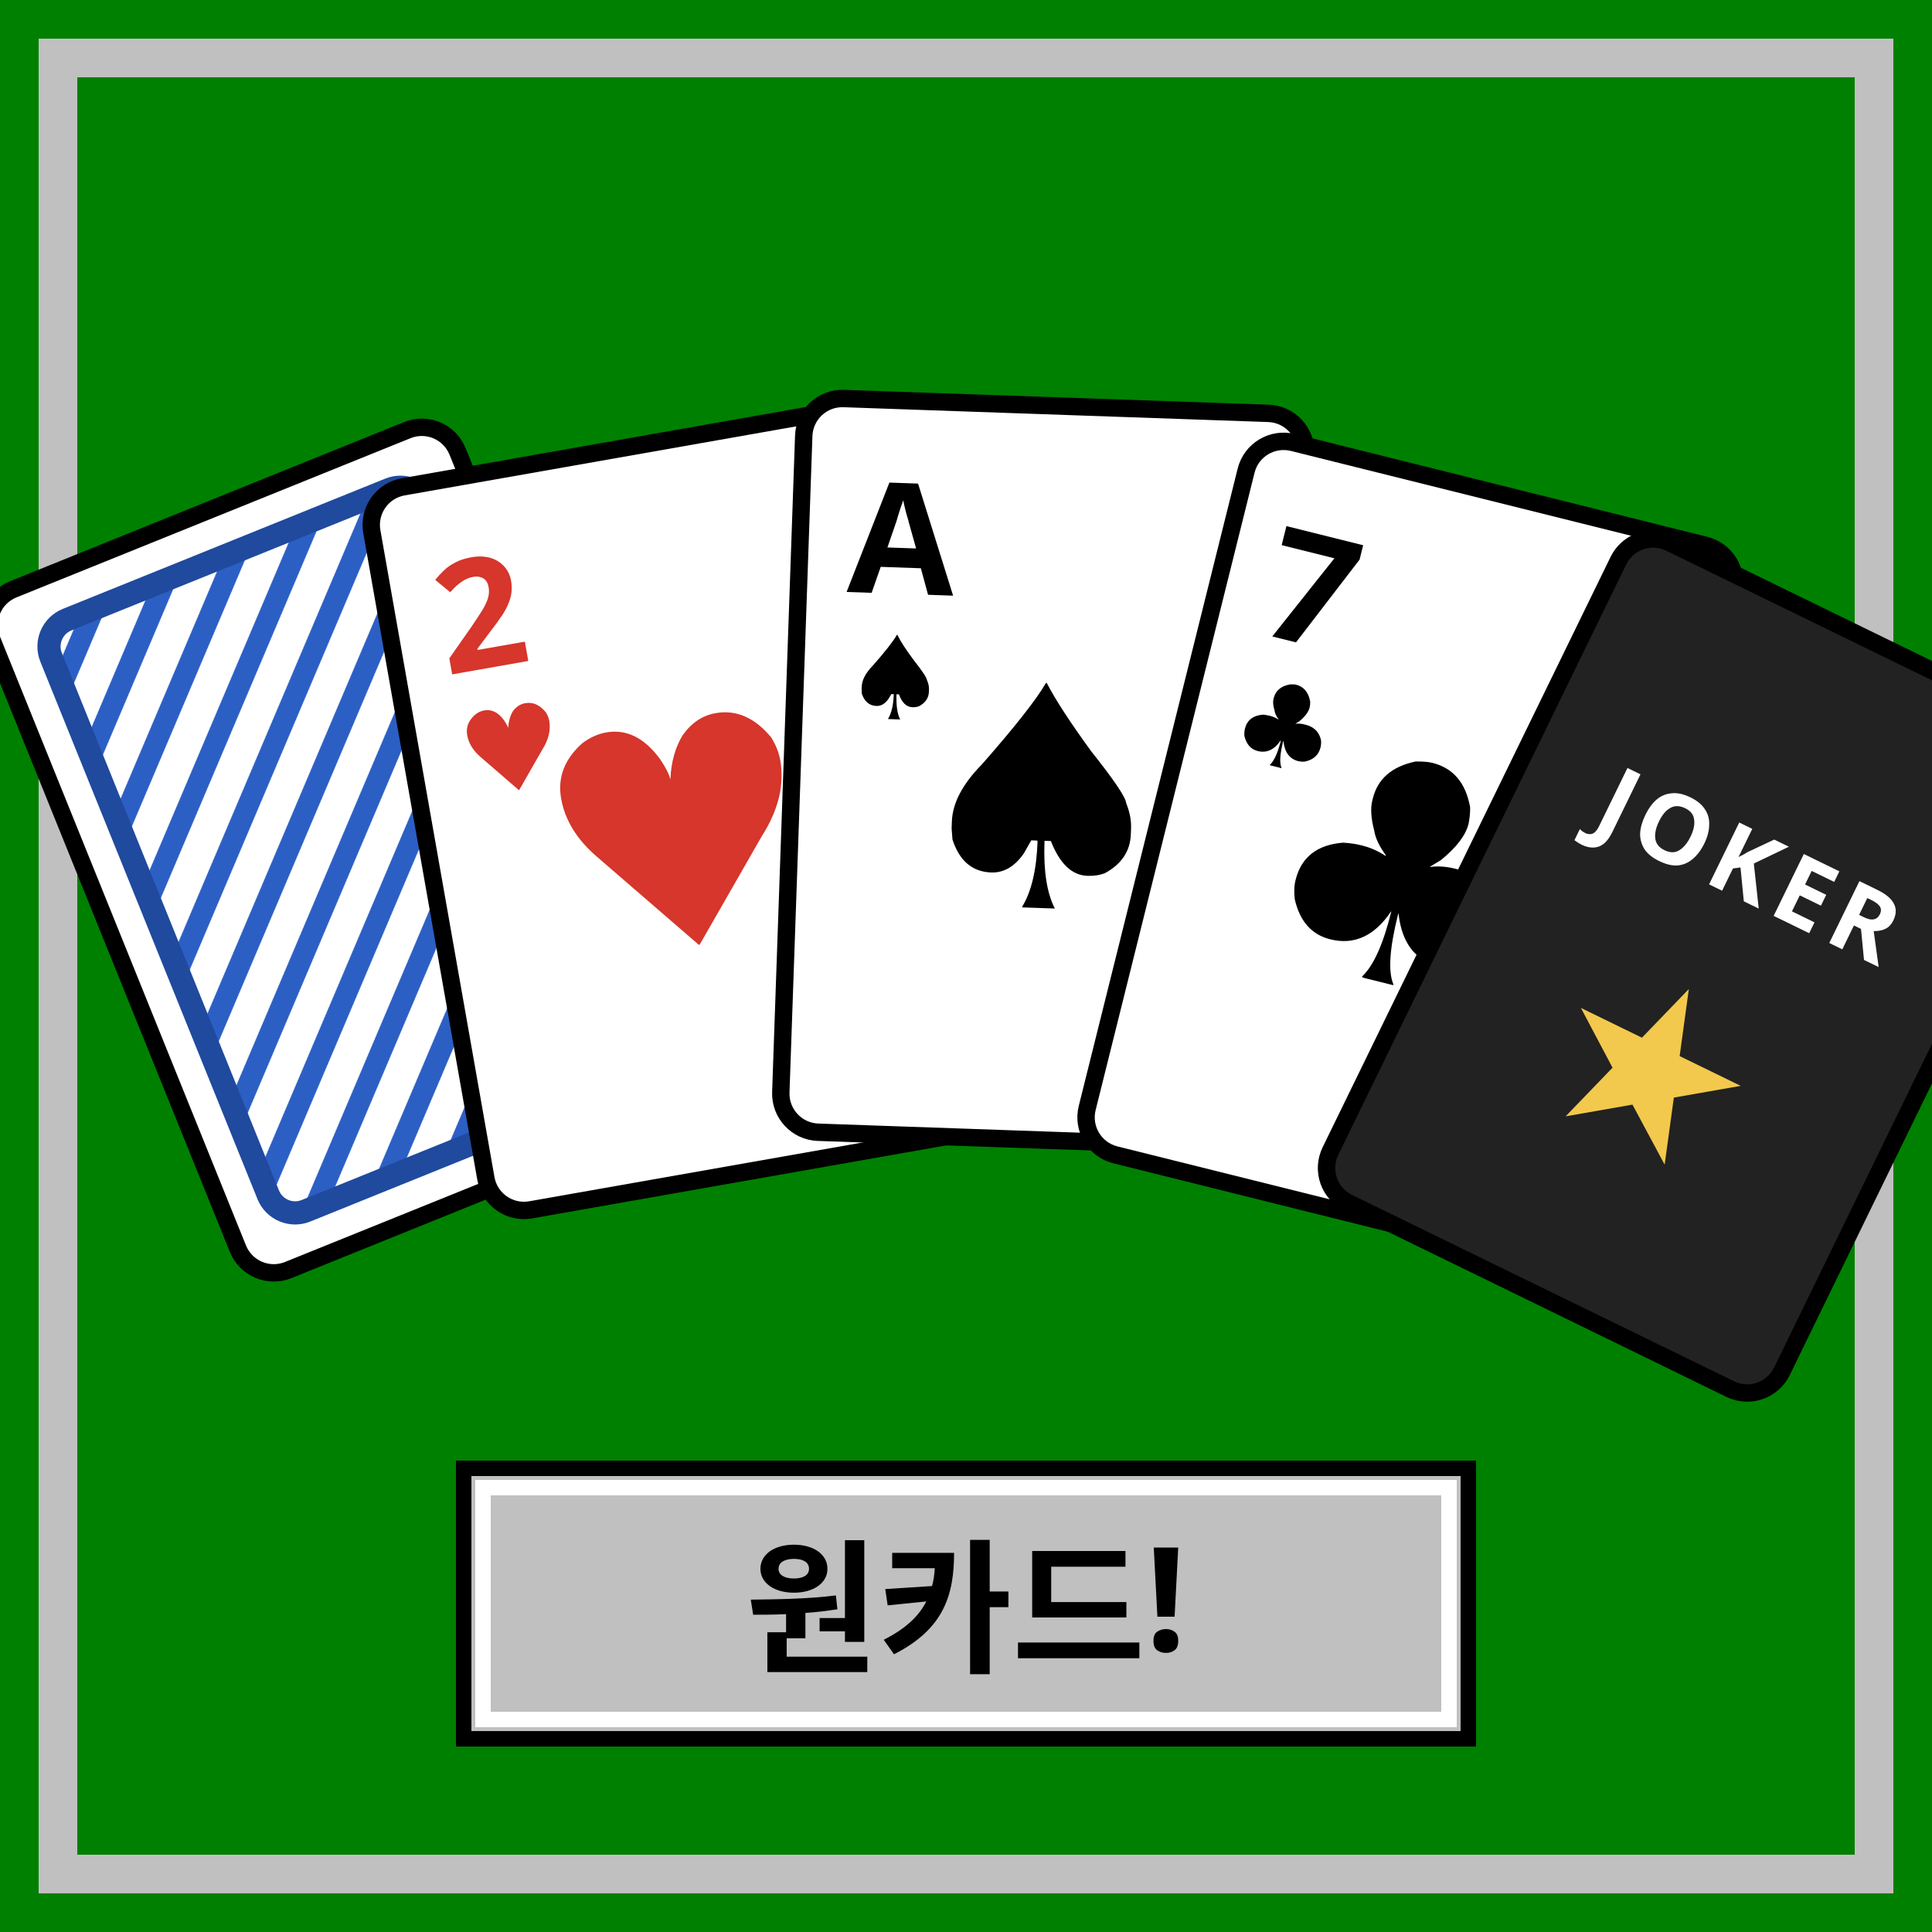
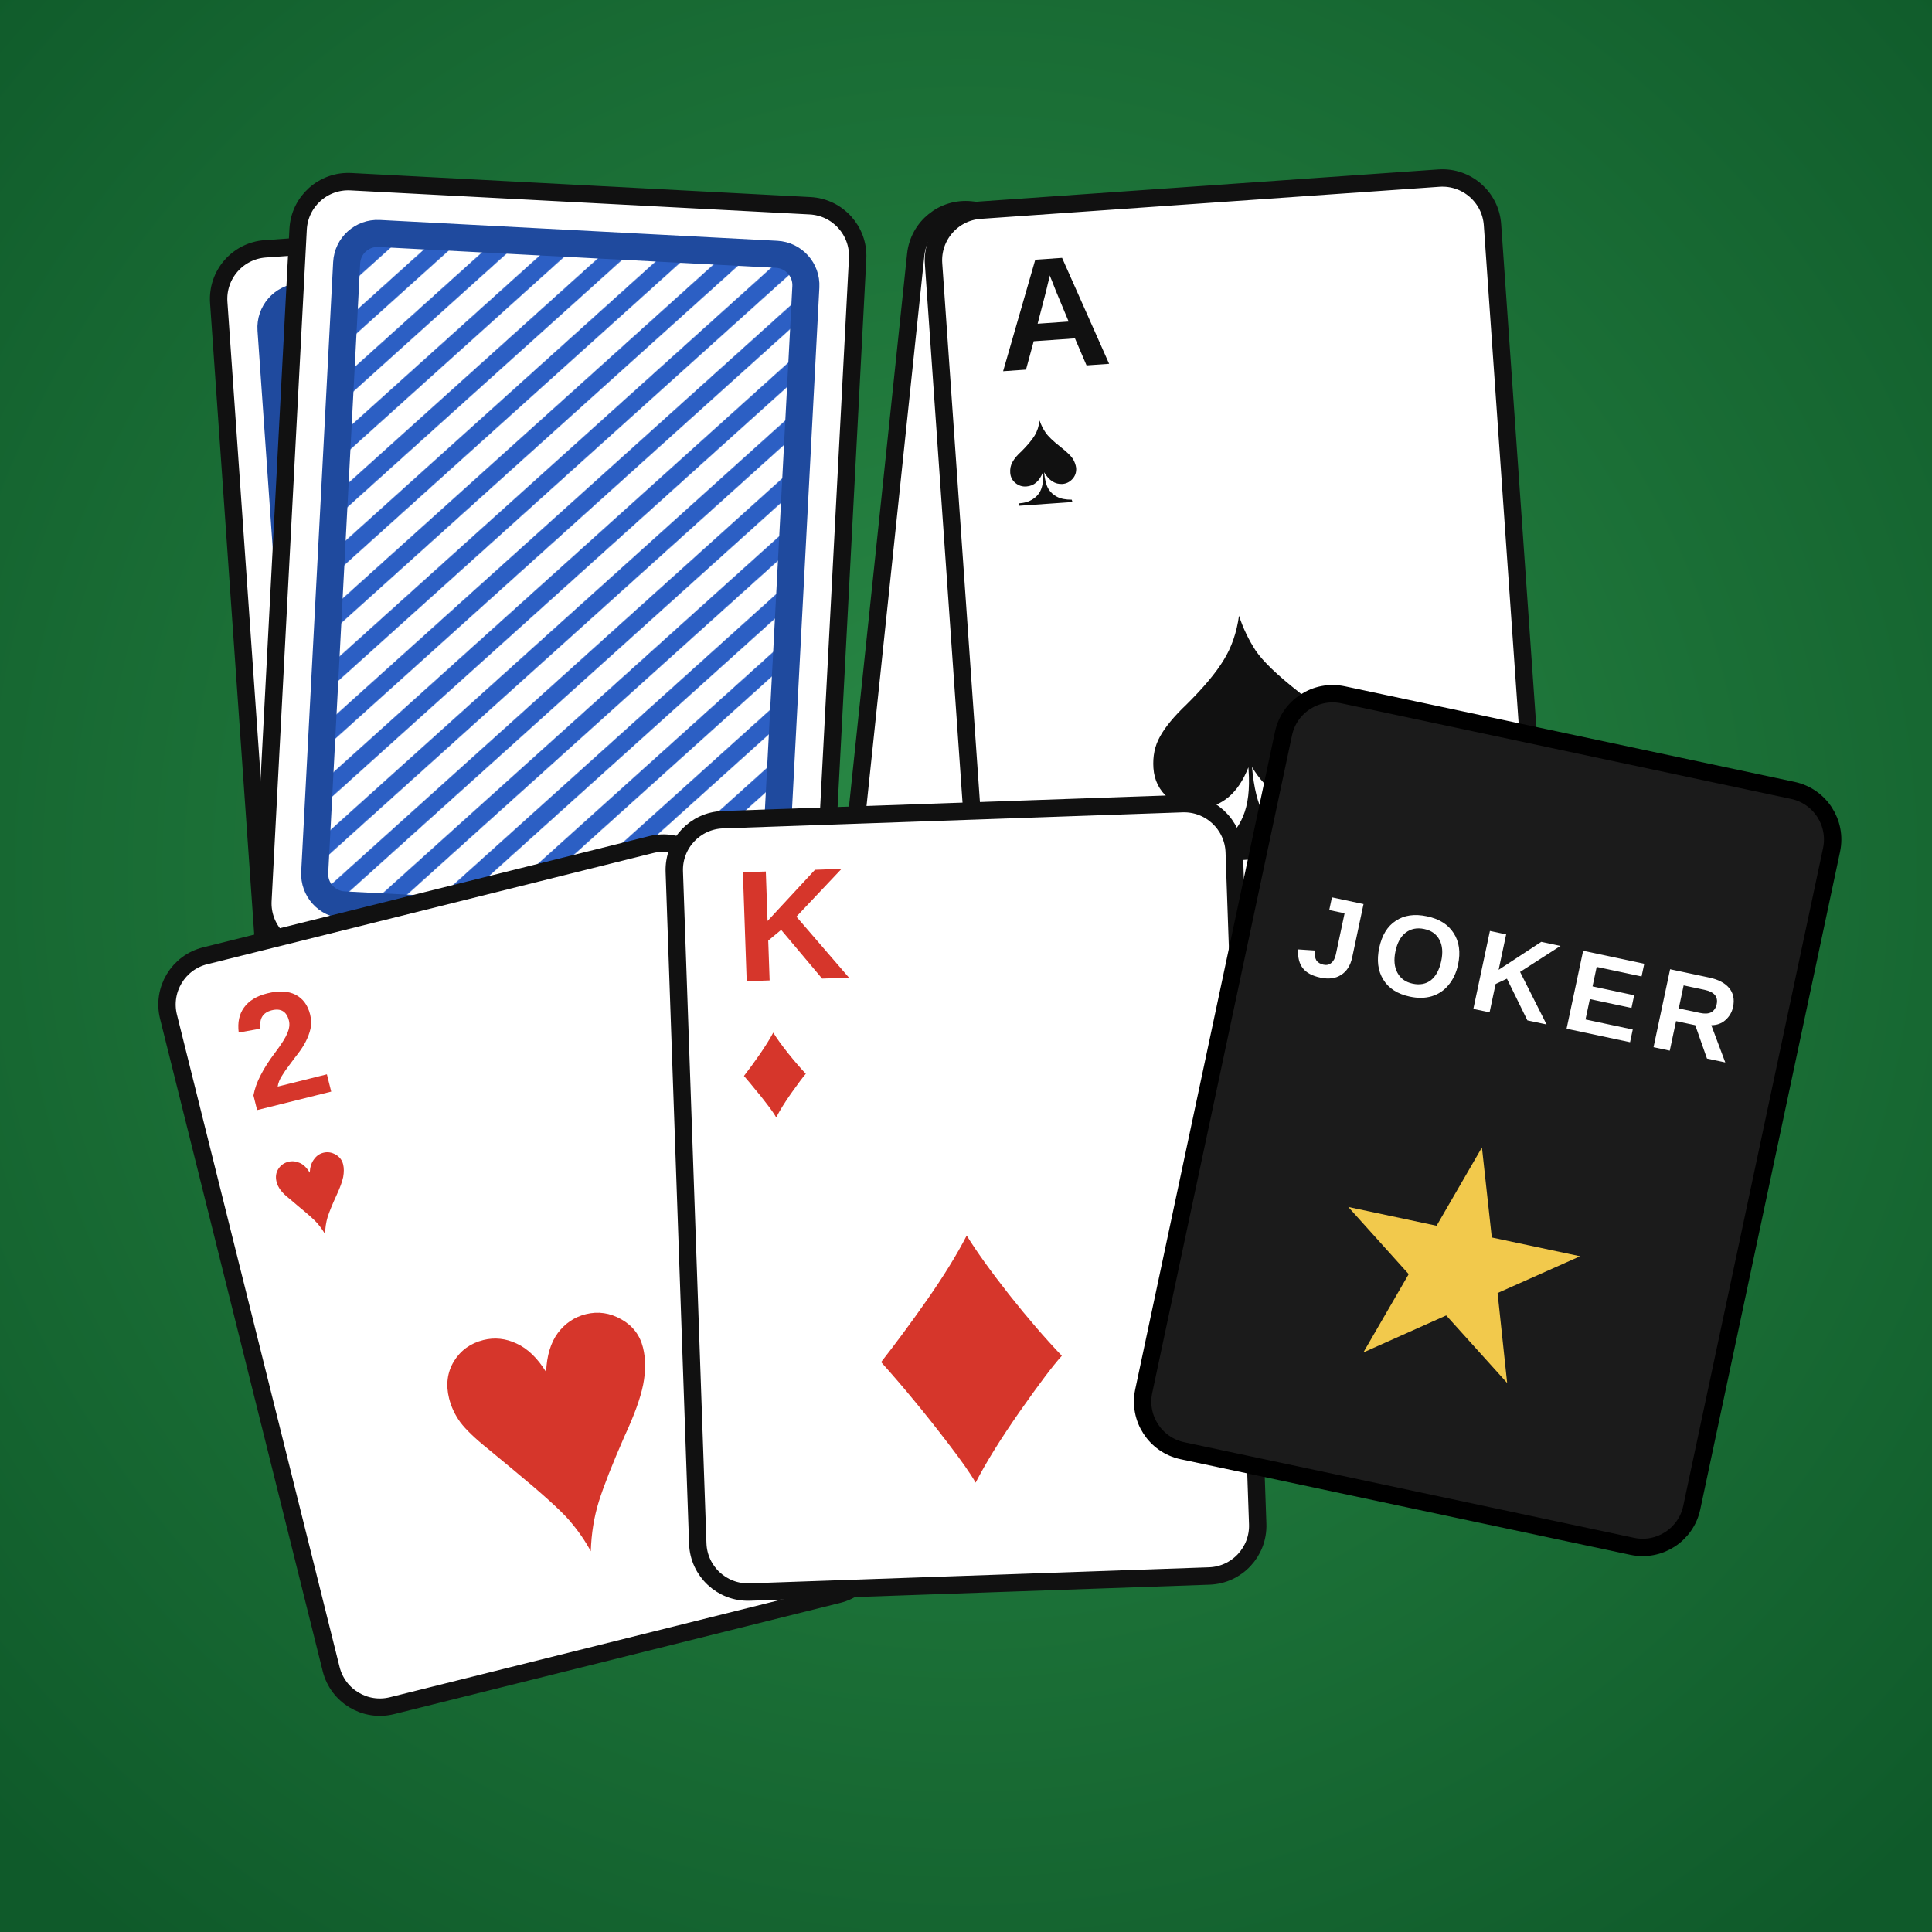
- <svg xmlns="http://www.w3.org/2000/svg" viewBox="0 0 100 100">
-   <rect width="100" height="100" fill="#008000" />
-   <rect x="3" y="3" width="94" height="94" fill="none" stroke="#C0C0C0" stroke-width="2" />
+ <svg xmlns="http://www.w3.org/2000/svg" viewBox="0 0 100 100" font-family="Helvetica Neue, Arial, sans-serif">
  <defs>
-     <pattern id="x" width="4" height="4" patternUnits="userSpaceOnUse">
-       <path d="M0 4L4 0M-1 1l2-2M3 5l2-2" stroke="#2C5FC4" stroke-width="1.1" />
+     <pattern id="x" width="3" height="3" patternUnits="userSpaceOnUse">
+       <path d="M0 3L3 0M-0.75 0.75l1.5-1.5M2.25 3.75l1.5-1.5" stroke="#2C5FC4" stroke-width="0.9" />
    </pattern>
+     <radialGradient id="v" cx="50%" cy="45%" r="70%">
+       <stop offset="0" stop-color="#2A8A46" />
+       <stop offset="1" stop-color="#0F5A2A" />
+     </radialGradient>
  </defs>
-   <g font-family="Rubik, 'Gothic A1', sans-serif" font-weight="900">
-     <g transform="translate(18 44) rotate(-22)">
-       <rect x="-13" y="-19" width="26" height="38" rx="2" fill="#fff" stroke="#000" stroke-width="0.9" />
-       <rect x="-10.5" y="-16.5" width="21" height="33" rx="1.5" fill="url(#x)" stroke="#1F4A9E" stroke-width="1.2" />
-     </g>
-     <g transform="translate(35 42) rotate(-10)">
-       <rect x="-13" y="-19" width="26" height="38" rx="2" fill="#fff" stroke="#000" stroke-width="0.9" />
-       <text x="-10.5" y="-9" font-size="8" fill="#D6362B">2</text>
-       <text x="-10.5" y="-2.5" font-size="6" fill="#D6362B">♥</text>
-       <text x="0" y="7" font-size="16" text-anchor="middle" fill="#D6362B">♥</text>
-       <text x="10.5" y="9" font-size="8" fill="#D6362B" transform="rotate(180 10.5 9)" text-anchor="end">2</text>
-     </g>
-     <g transform="translate(54 40) rotate(2)">
-       <rect x="-13" y="-19" width="26" height="38" rx="2" fill="#fff" stroke="#000" stroke-width="0.9" />
-       <text x="-10.5" y="-9" font-size="8" fill="#000">A</text>
-       <text x="-10.5" y="-2.5" font-size="6" fill="#000">♠</text>
-       <text x="0" y="7" font-size="16" text-anchor="middle" fill="#000">♠</text>
-     </g>
-     <g transform="translate(73 44) rotate(14)">
-       <rect x="-13" y="-19" width="26" height="38" rx="2" fill="#fff" stroke="#000" stroke-width="0.9" />
-       <text x="-10.5" y="-9" font-size="8" fill="#000">7</text>
-       <text x="-10.5" y="-2.5" font-size="6" fill="#000">♣</text>
-       <text x="0" y="7" font-size="16" text-anchor="middle" fill="#000">♣</text>
-     </g>
-     <g transform="translate(88 50) rotate(26)">
-       <rect x="-13" y="-19" width="26" height="38" rx="2" fill="#222" stroke="#000" stroke-width="0.9" />
-       <text x="0" y="-4" font-size="5" text-anchor="middle" fill="#fff" letter-spacing="0.4">JOKER</text>
-       <text x="0" y="10" font-size="12" text-anchor="middle" fill="#F2C94C">★</text>
-     </g>
+   <rect width="100" height="100" fill="url(#v)" />
+   <g transform="translate(27 32) rotate(-4)">
+     <rect x="-14.5" y="-20.0" width="29" height="40" rx="2.6" fill="#FFFFFF" stroke="#111" stroke-width="0.9" />
+     <rect x="-11.9" y="-17.4" width="23.8" height="34.8" rx="1.6" fill="url(#x)" stroke="#1F4A9E" stroke-width="1.4" />
  </g>
-   <rect x="24" y="76" width="52" height="14" fill="#C0C0C0" stroke="#000" stroke-width="0.8" />
-   <rect x="25" y="77" width="50" height="12" fill="none" stroke="#fff" stroke-width="0.8" />
-   <text x="50" y="86" font-family="'Gothic A1', sans-serif" font-size="7.5" font-weight="900" text-anchor="middle" fill="#000">원카드!</text>
+   <g transform="translate(29 30) rotate(3)">
+     <rect x="-14.5" y="-20.0" width="29" height="40" rx="2.6" fill="#FFFFFF" stroke="#111" stroke-width="0.9" />
+     <rect x="-11.9" y="-17.4" width="23.8" height="34.8" rx="1.6" fill="url(#x)" stroke="#1F4A9E" stroke-width="1.4" />
+   </g>
+   <g transform="translate(60 32) rotate(6)">
+     <rect x="-14.5" y="-20.0" width="29" height="40" rx="2.6" fill="#FFFFFF" stroke="#111" stroke-width="0.9" />
+     <text x="-11.5" y="-11.6" font-size="8.2" font-weight="700" fill="#111">7</text>
+     <text x="-11.5" y="-4.6" font-size="7.2" fill="#111">♣</text>
+     <text x="0" y="14.5" font-size="21" text-anchor="middle" fill="#111">♣</text>
+   </g>
+   <g transform="translate(64 30) rotate(-4)">
+     <rect x="-14.5" y="-20.0" width="29" height="40" rx="2.6" fill="#FFFFFF" stroke="#111" stroke-width="0.9" />
+     <text x="-11.5" y="-11.6" font-size="8.2" font-weight="700" fill="#111">A</text>
+     <text x="-11.5" y="-4.6" font-size="7.2" fill="#111">♠</text>
+     <text x="0" y="14.5" font-size="21" text-anchor="middle" fill="#111">♠</text>
+   </g>
+   <g transform="translate(27 66) rotate(-14)">
+     <rect x="-14.5" y="-20.0" width="29" height="40" rx="2.6" fill="#FFFFFF" stroke="#111" stroke-width="0.9" />
+     <text x="-11.5" y="-11.6" font-size="8.2" font-weight="700" fill="#D6362B">2</text>
+     <text x="-11.5" y="-4.6" font-size="7.2" fill="#D6362B">♥</text>
+     <text x="0" y="14.5" font-size="21" text-anchor="middle" fill="#D6362B">♥</text>
+   </g>
+   <g transform="translate(50 62) rotate(-2)">
+     <rect x="-14.5" y="-20.0" width="29" height="40" rx="2.6" fill="#FFFFFF" stroke="#111" stroke-width="0.9" />
+     <text x="-11.5" y="-11.6" font-size="8.2" font-weight="700" fill="#D6362B">K</text>
+     <text x="-11.5" y="-4.6" font-size="7.2" fill="#D6362B">♦</text>
+     <text x="0" y="14.5" font-size="21" text-anchor="middle" fill="#D6362B">♦</text>
+   </g>
+   <g transform="translate(77 58) rotate(12)">
+     <rect x="-14.5" y="-20" width="29" height="40" rx="2.6" fill="#1B1B1B" stroke="#000" stroke-width="0.9" />
+     <text x="0" y="-5.5" font-size="6" font-weight="700" text-anchor="middle" fill="#FFFFFF" letter-spacing="0.6">JOKER</text>
+     <text x="0" y="13" font-size="16" text-anchor="middle" fill="#F2C94C">★</text>
+   </g>
</svg>
